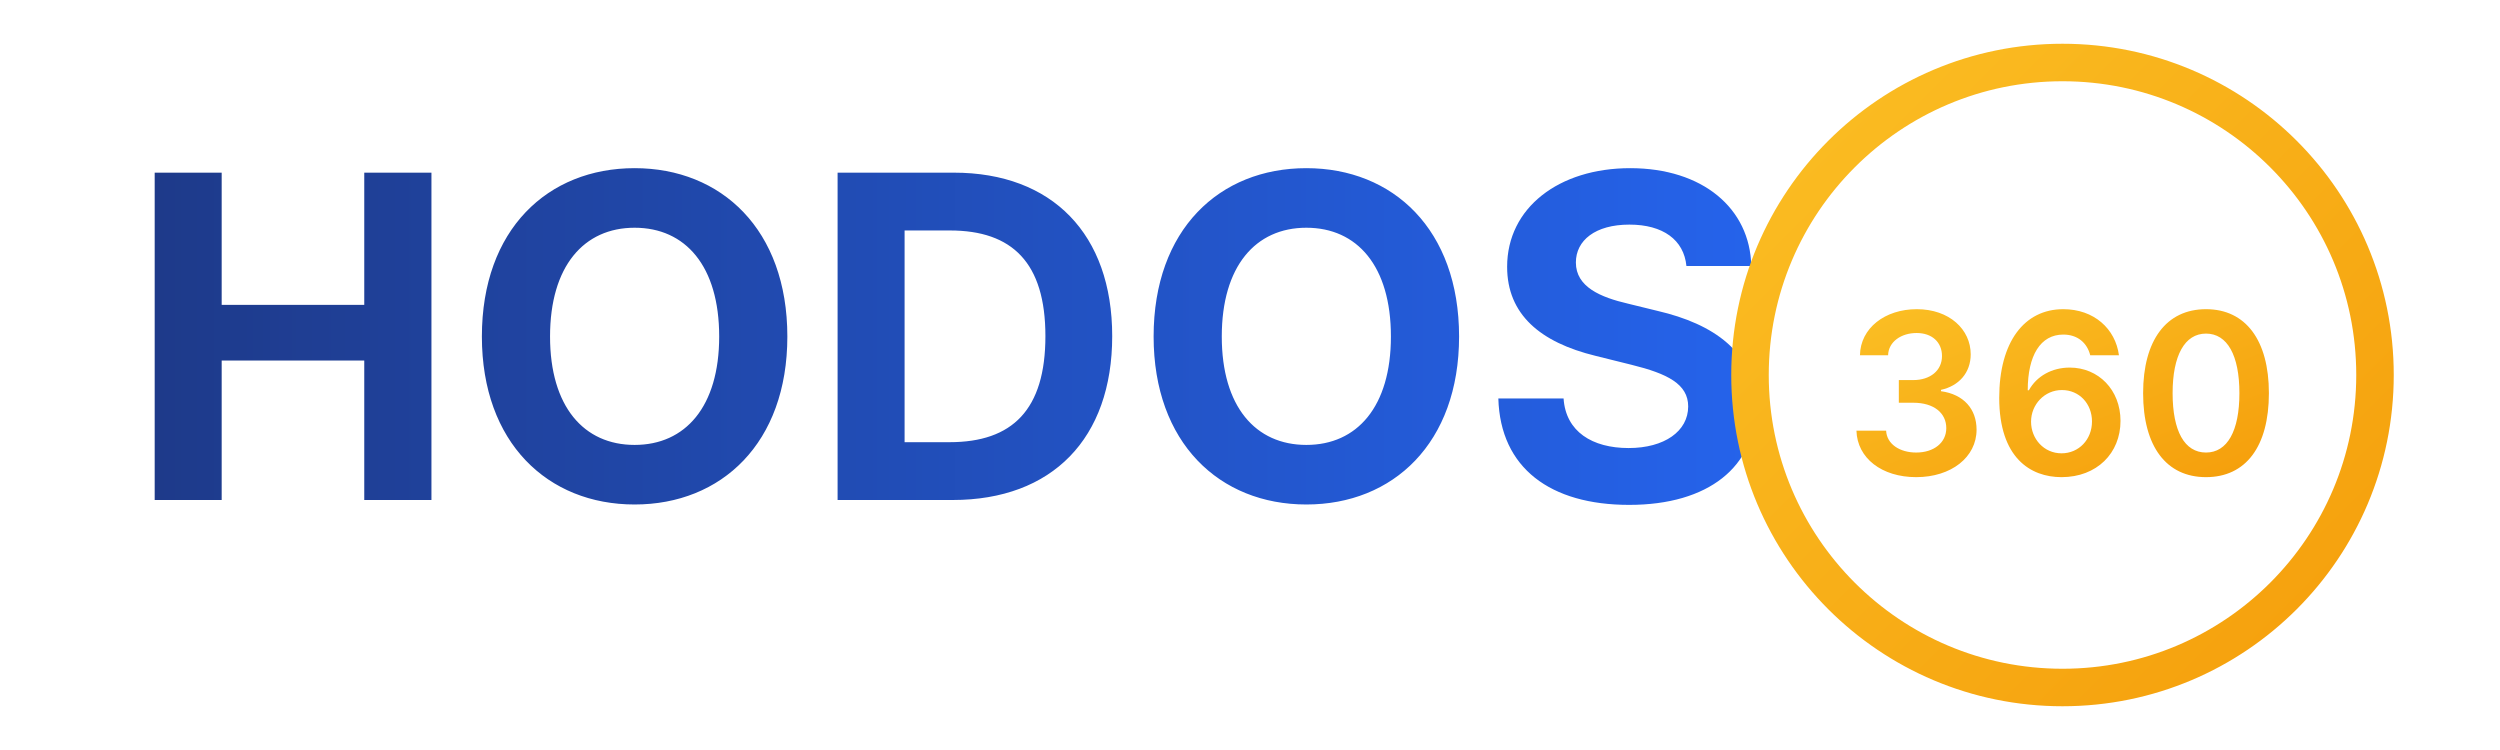
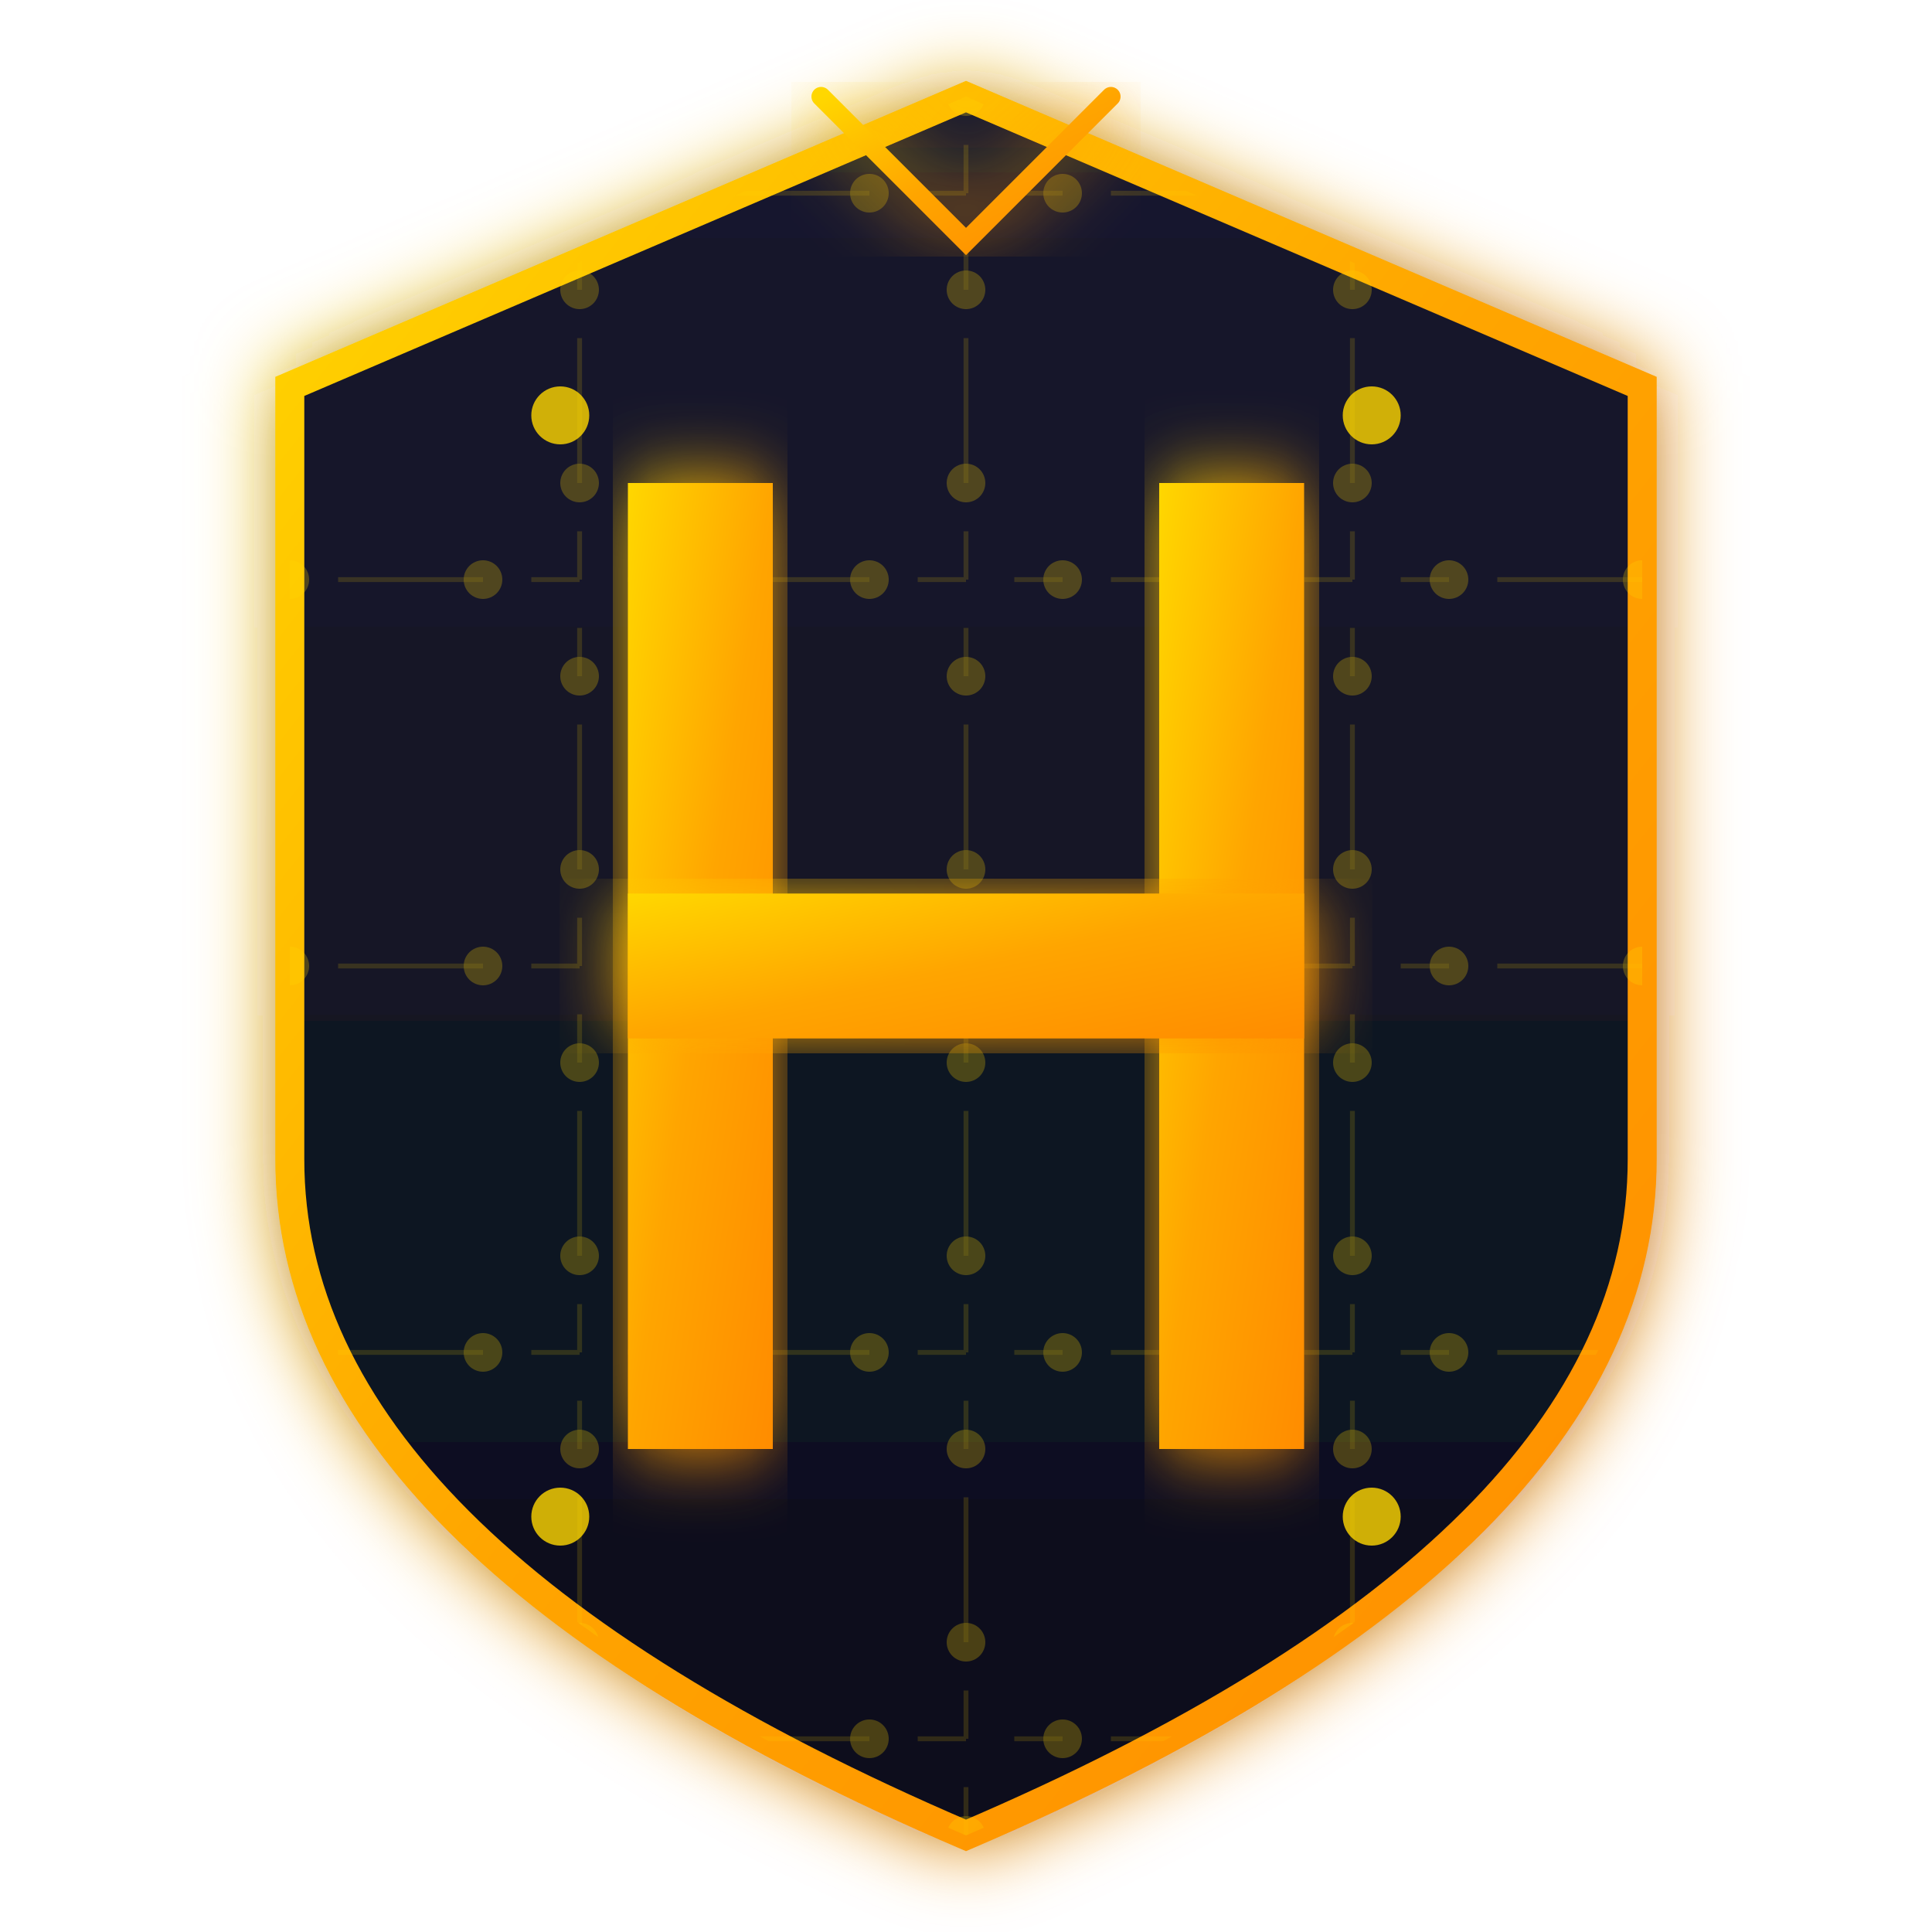
- <svg xmlns="http://www.w3.org/2000/svg" width="200" height="60" viewBox="0 0 200 60" fill="none">
+ <svg xmlns="http://www.w3.org/2000/svg" width="200" height="200" viewBox="0 0 200 200">
  <defs>
-     <linearGradient id="lapisGradient" x1="0%" y1="0%" x2="100%" y2="0%">
-       <stop offset="0%" style="stop-color:#1e3a8a;stop-opacity:1" />
-       <stop offset="100%" style="stop-color:#2563eb;stop-opacity:1" />
+     <linearGradient id="goldGradient" x1="0%" y1="0%" x2="100%" y2="100%">
+       <stop offset="0%" style="stop-color:#FFD700;stop-opacity:1" />
+       <stop offset="50%" style="stop-color:#FFA500;stop-opacity:1" />
+       <stop offset="100%" style="stop-color:#FF8C00;stop-opacity:1" />
    </linearGradient>
-     <linearGradient id="goldAccent" x1="0%" y1="0%" x2="100%" y2="100%">
-       <stop offset="0%" style="stop-color:#fbbf24;stop-opacity:1" />
-       <stop offset="100%" style="stop-color:#f59e0b;stop-opacity:1" />
+     <linearGradient id="darkGradient" x1="0%" y1="0%" x2="0%" y2="100%">
+       <stop offset="0%" style="stop-color:#1a1a2e;stop-opacity:1" />
+       <stop offset="100%" style="stop-color:#0a0f1c;stop-opacity:1" />
    </linearGradient>
+     <filter id="glow">
+       <feGaussianBlur stdDeviation="4" result="coloredBlur" />
+       <feMerge>
+         <feMergeNode in="coloredBlur" />
+         <feMergeNode in="SourceGraphic" />
+       </feMerge>
+     </filter>
+     <pattern id="circuits" x="0" y="0" width="40" height="40" patternUnits="userSpaceOnUse">
+       <path d="M0 20h10m5 0h5m5 0h5m5 0h5M20 0v10m0 5v5m0 5v5m0 5v5" stroke="#FFD700" stroke-width="0.5" opacity="0.3" fill="none" />
+       <circle cx="10" cy="20" r="2" fill="#FFD700" opacity="0.5" />
+       <circle cx="20" cy="10" r="2" fill="#FFD700" opacity="0.5" />
+       <circle cx="30" cy="20" r="2" fill="#FFD700" opacity="0.5" />
+       <circle cx="20" cy="30" r="2" fill="#FFD700" opacity="0.5" />
+     </pattern>
  </defs>
-   <text x="10" y="40" font-family="system-ui, -apple-system, sans-serif" font-size="36" font-weight="700" fill="url(#lapisGradient)">
-     HODOS
-   </text>
-   <circle cx="165" cy="30" r="25" fill="none" stroke="url(#goldAccent)" stroke-width="3" />
-   <text x="165" y="38" font-family="system-ui, -apple-system, sans-serif" font-size="18" font-weight="600" text-anchor="middle" fill="url(#goldAccent)">
-     360
-   </text>
+   <path d="M100 10 L170 40 L170 120 Q170 160 100 190 Q30 160 30 120 L30 40 Z" fill="url(#darkGradient)" stroke="url(#goldGradient)" stroke-width="3" filter="url(#glow)" />
+   <path d="M100 10 L170 40 L170 120 Q170 160 100 190 Q30 160 30 120 L30 40 Z" fill="url(#circuits)" opacity="0.5" />
+   <g transform="translate(100, 100)">
+     <rect x="-35" y="-50" width="15" height="100" fill="url(#goldGradient)" filter="url(#glow)" />
+     <rect x="20" y="-50" width="15" height="100" fill="url(#goldGradient)" filter="url(#glow)" />
+     <rect x="-35" y="-7.5" width="70" height="15" fill="url(#goldGradient)" filter="url(#glow)" />
+     <circle cx="-42" cy="-57" r="3" fill="#FFD700" opacity="0.8">
+       <animate attributeName="opacity" values="0.8;1;0.8" dur="2s" repeatCount="indefinite" />
+     </circle>
+     <circle cx="42" cy="-57" r="3" fill="#FFD700" opacity="0.8">
+       <animate attributeName="opacity" values="0.8;1;0.8" dur="2s" begin="0.5s" repeatCount="indefinite" />
+     </circle>
+     <circle cx="-42" cy="57" r="3" fill="#FFD700" opacity="0.8">
+       <animate attributeName="opacity" values="0.8;1;0.8" dur="2s" begin="1s" repeatCount="indefinite" />
+     </circle>
+     <circle cx="42" cy="57" r="3" fill="#FFD700" opacity="0.8">
+       <animate attributeName="opacity" values="0.8;1;0.8" dur="2s" begin="1.5s" repeatCount="indefinite" />
+     </circle>
+   </g>
+   <path d="M85 10 L100 25 L115 10" fill="none" stroke="url(#goldGradient)" stroke-width="2" stroke-linecap="round" filter="url(#glow)" />
</svg>
